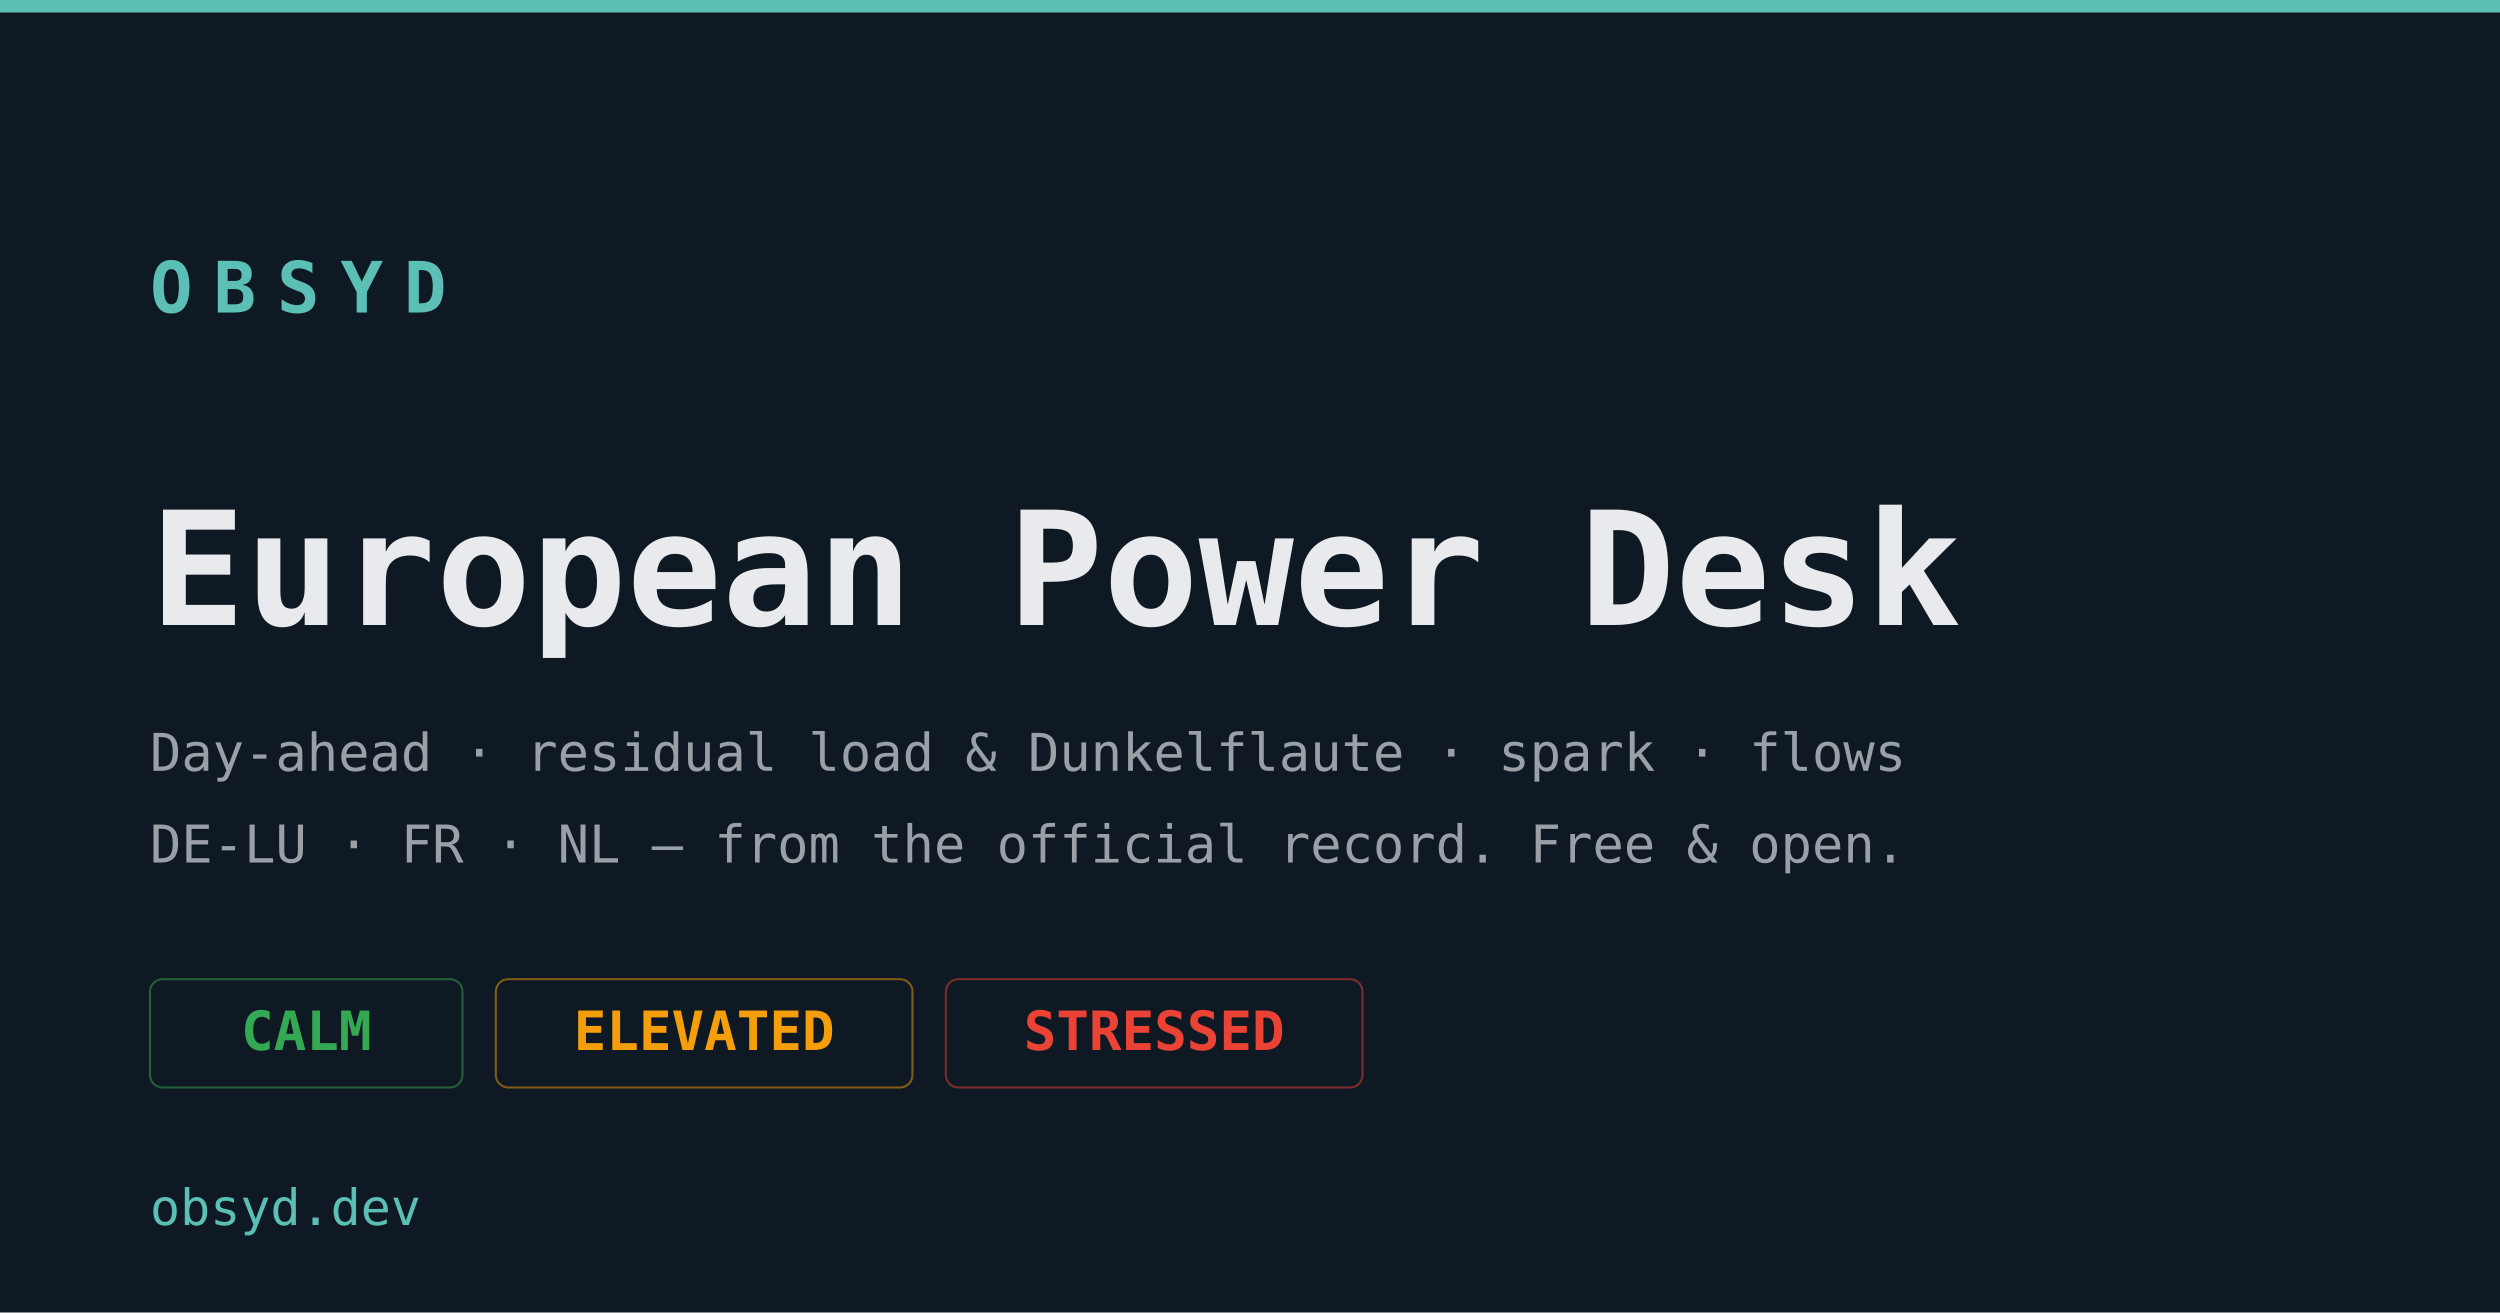
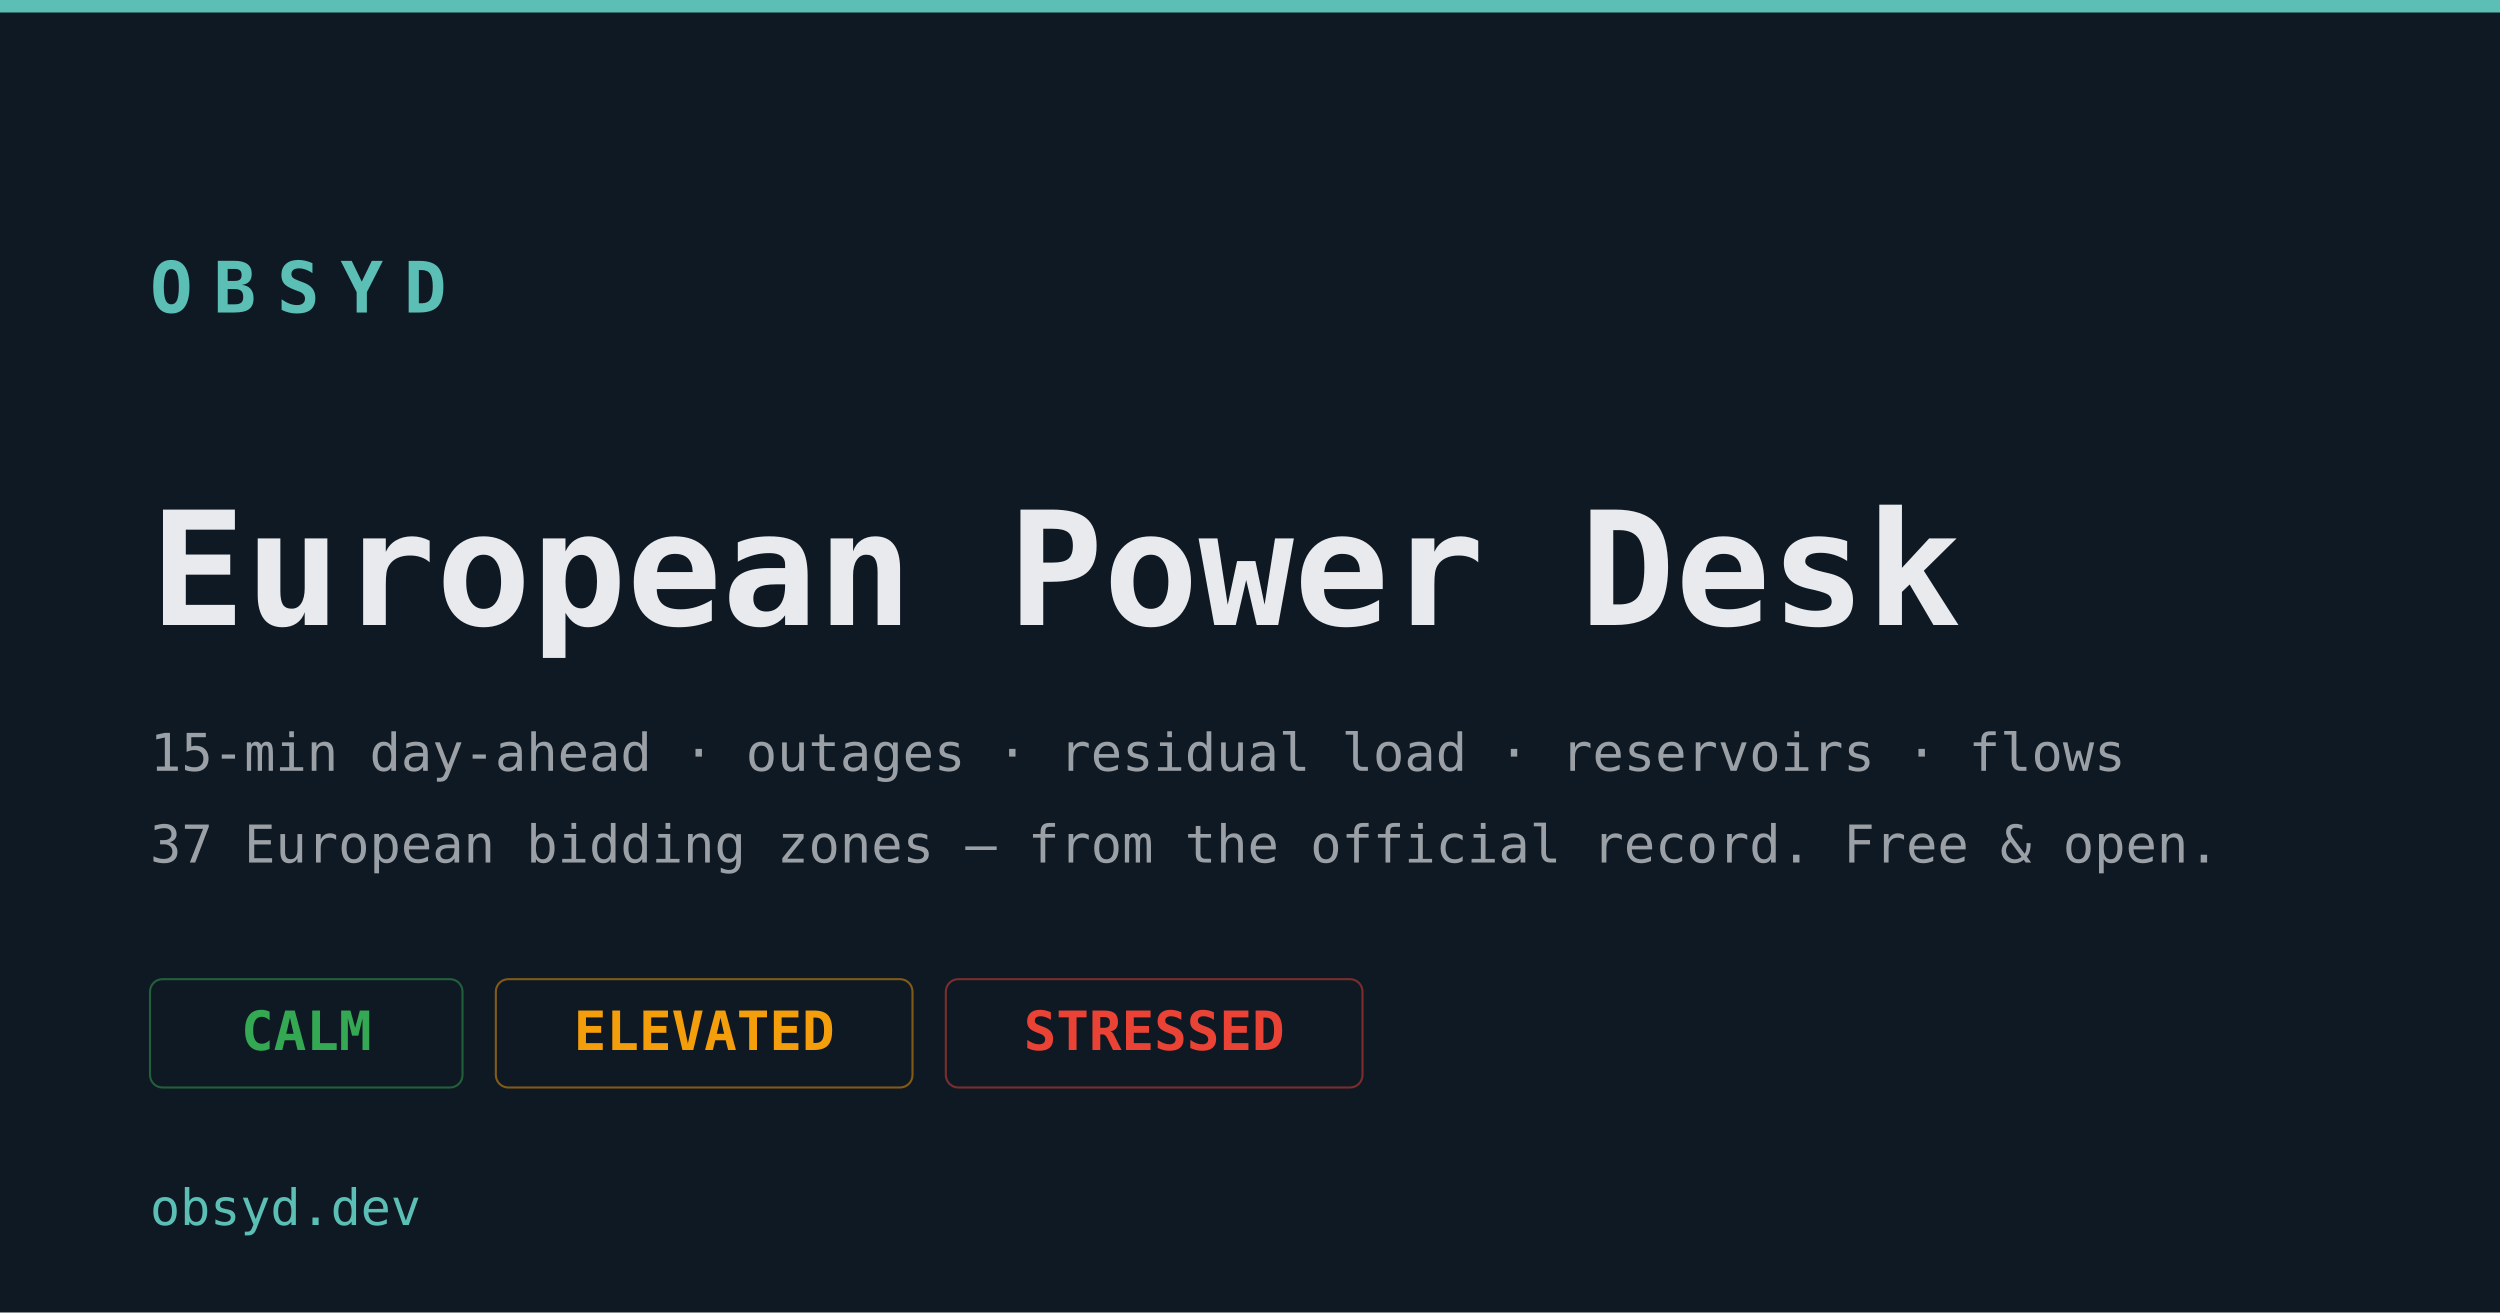
<svg xmlns="http://www.w3.org/2000/svg" width="1200" height="630" viewBox="0 0 1200 630" role="img" aria-label="OBSYD — European Power Desk">
  <rect width="1200" height="630" fill="#0f1923" />
  <rect x="0" y="0" width="1200" height="6" fill="#5bbfb5" />
  <text x="72" y="150" font-family="'JetBrains Mono', monospace" font-size="34" letter-spacing="10" fill="#5bbfb5" font-weight="700">OBSYD</text>
  <text x="72" y="300" font-family="'JetBrains Mono', monospace" font-size="76" fill="#e8eaed" font-weight="700">European Power Desk</text>
-   <text x="72" y="370" font-family="'JetBrains Mono', monospace" font-size="25" fill="#9aa0a6">Day-ahead · residual load &amp; Dunkelflaute · spark · flows</text>
-   <text x="72" y="414" font-family="'JetBrains Mono', monospace" font-size="25" fill="#9aa0a6">DE-LU · FR · NL — from the official record. Free &amp; open.</text>
+   <text x="72" y="370" font-family="'JetBrains Mono', monospace" font-size="25" fill="#9aa0a6">15-min day-ahead · outages · residual load · reservoirs · flows</text>
+   <text x="72" y="414" font-family="'JetBrains Mono', monospace" font-size="25" fill="#9aa0a6">37 European bidding zones — from the official record. Free &amp; open.</text>
  <g font-family="'JetBrains Mono', monospace" font-size="26" font-weight="700">
    <rect x="72" y="470" width="150" height="52" rx="6" fill="none" stroke="#34a853" stroke-opacity="0.5" />
    <text x="147" y="504" fill="#34a853" text-anchor="middle">CALM</text>
    <rect x="238" y="470" width="200" height="52" rx="6" fill="none" stroke="#f59e0b" stroke-opacity="0.5" />
    <text x="338" y="504" fill="#f59e0b" text-anchor="middle">ELEVATED</text>
    <rect x="454" y="470" width="200" height="52" rx="6" fill="none" stroke="#ea4335" stroke-opacity="0.5" />
    <text x="554" y="504" fill="#ea4335" text-anchor="middle">STRESSED</text>
  </g>
  <text x="72" y="588" font-family="'JetBrains Mono', monospace" font-size="24" fill="#5bbfb5">obsyd.dev</text>
</svg>
